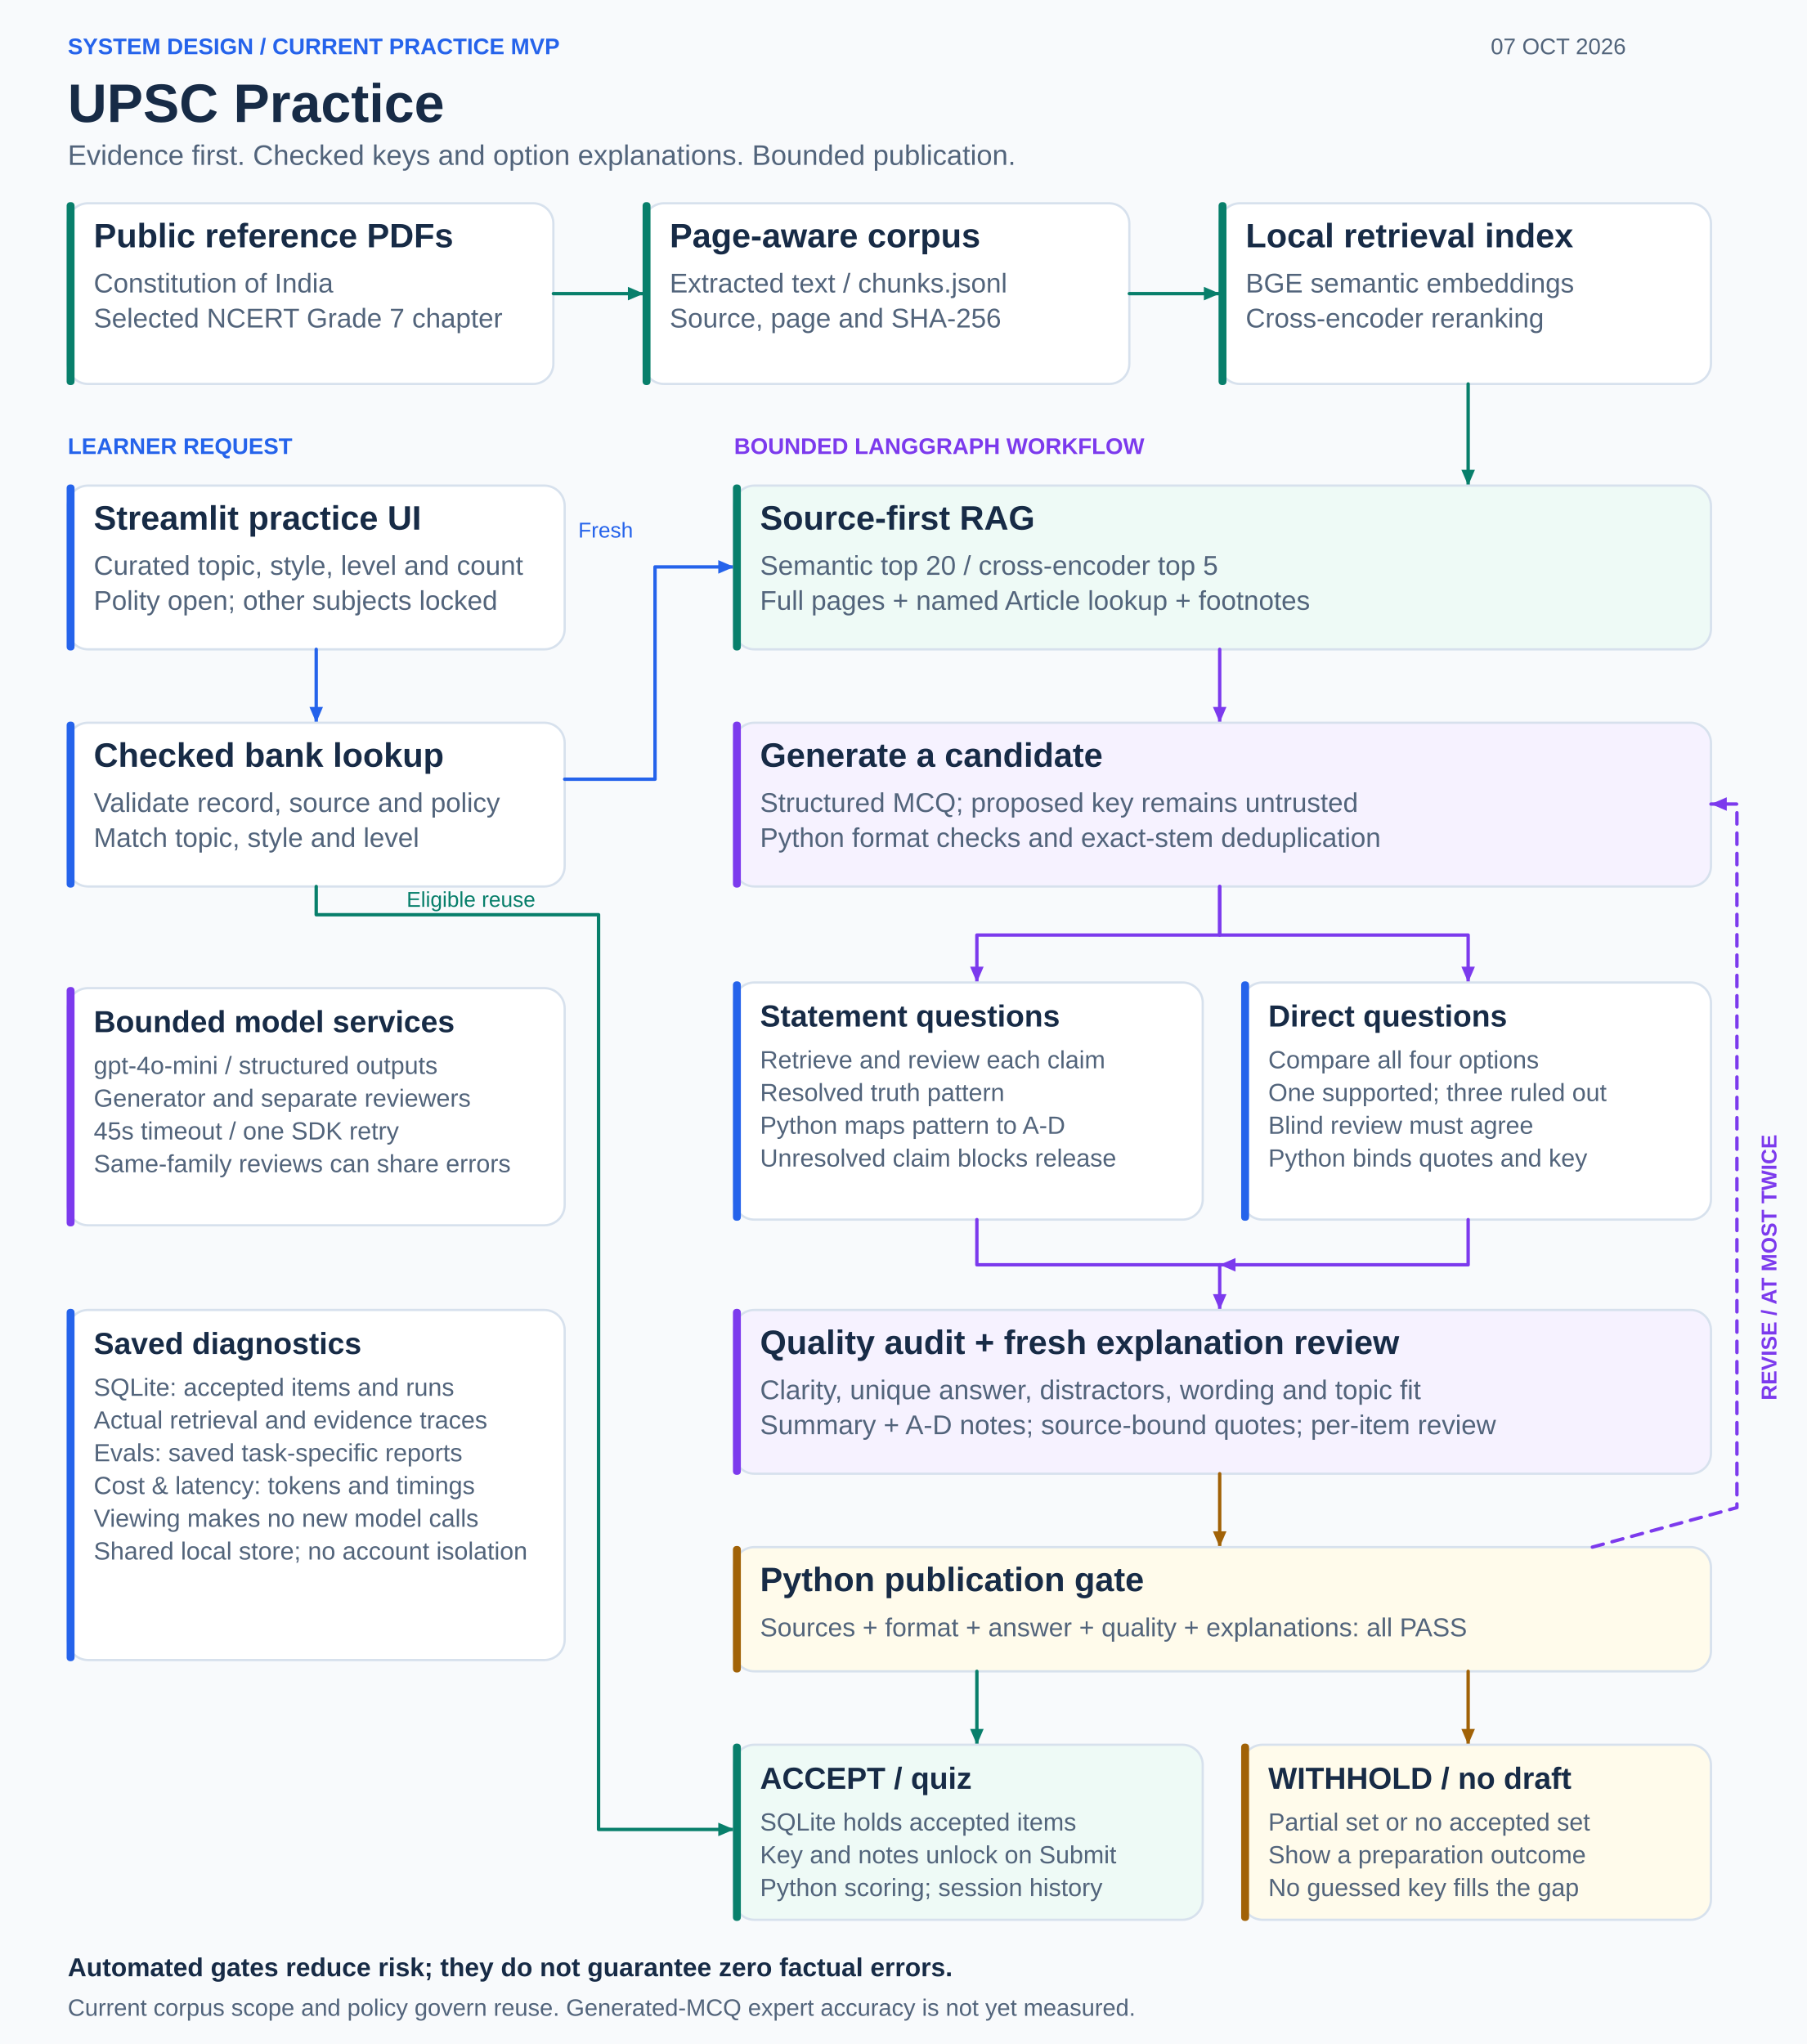
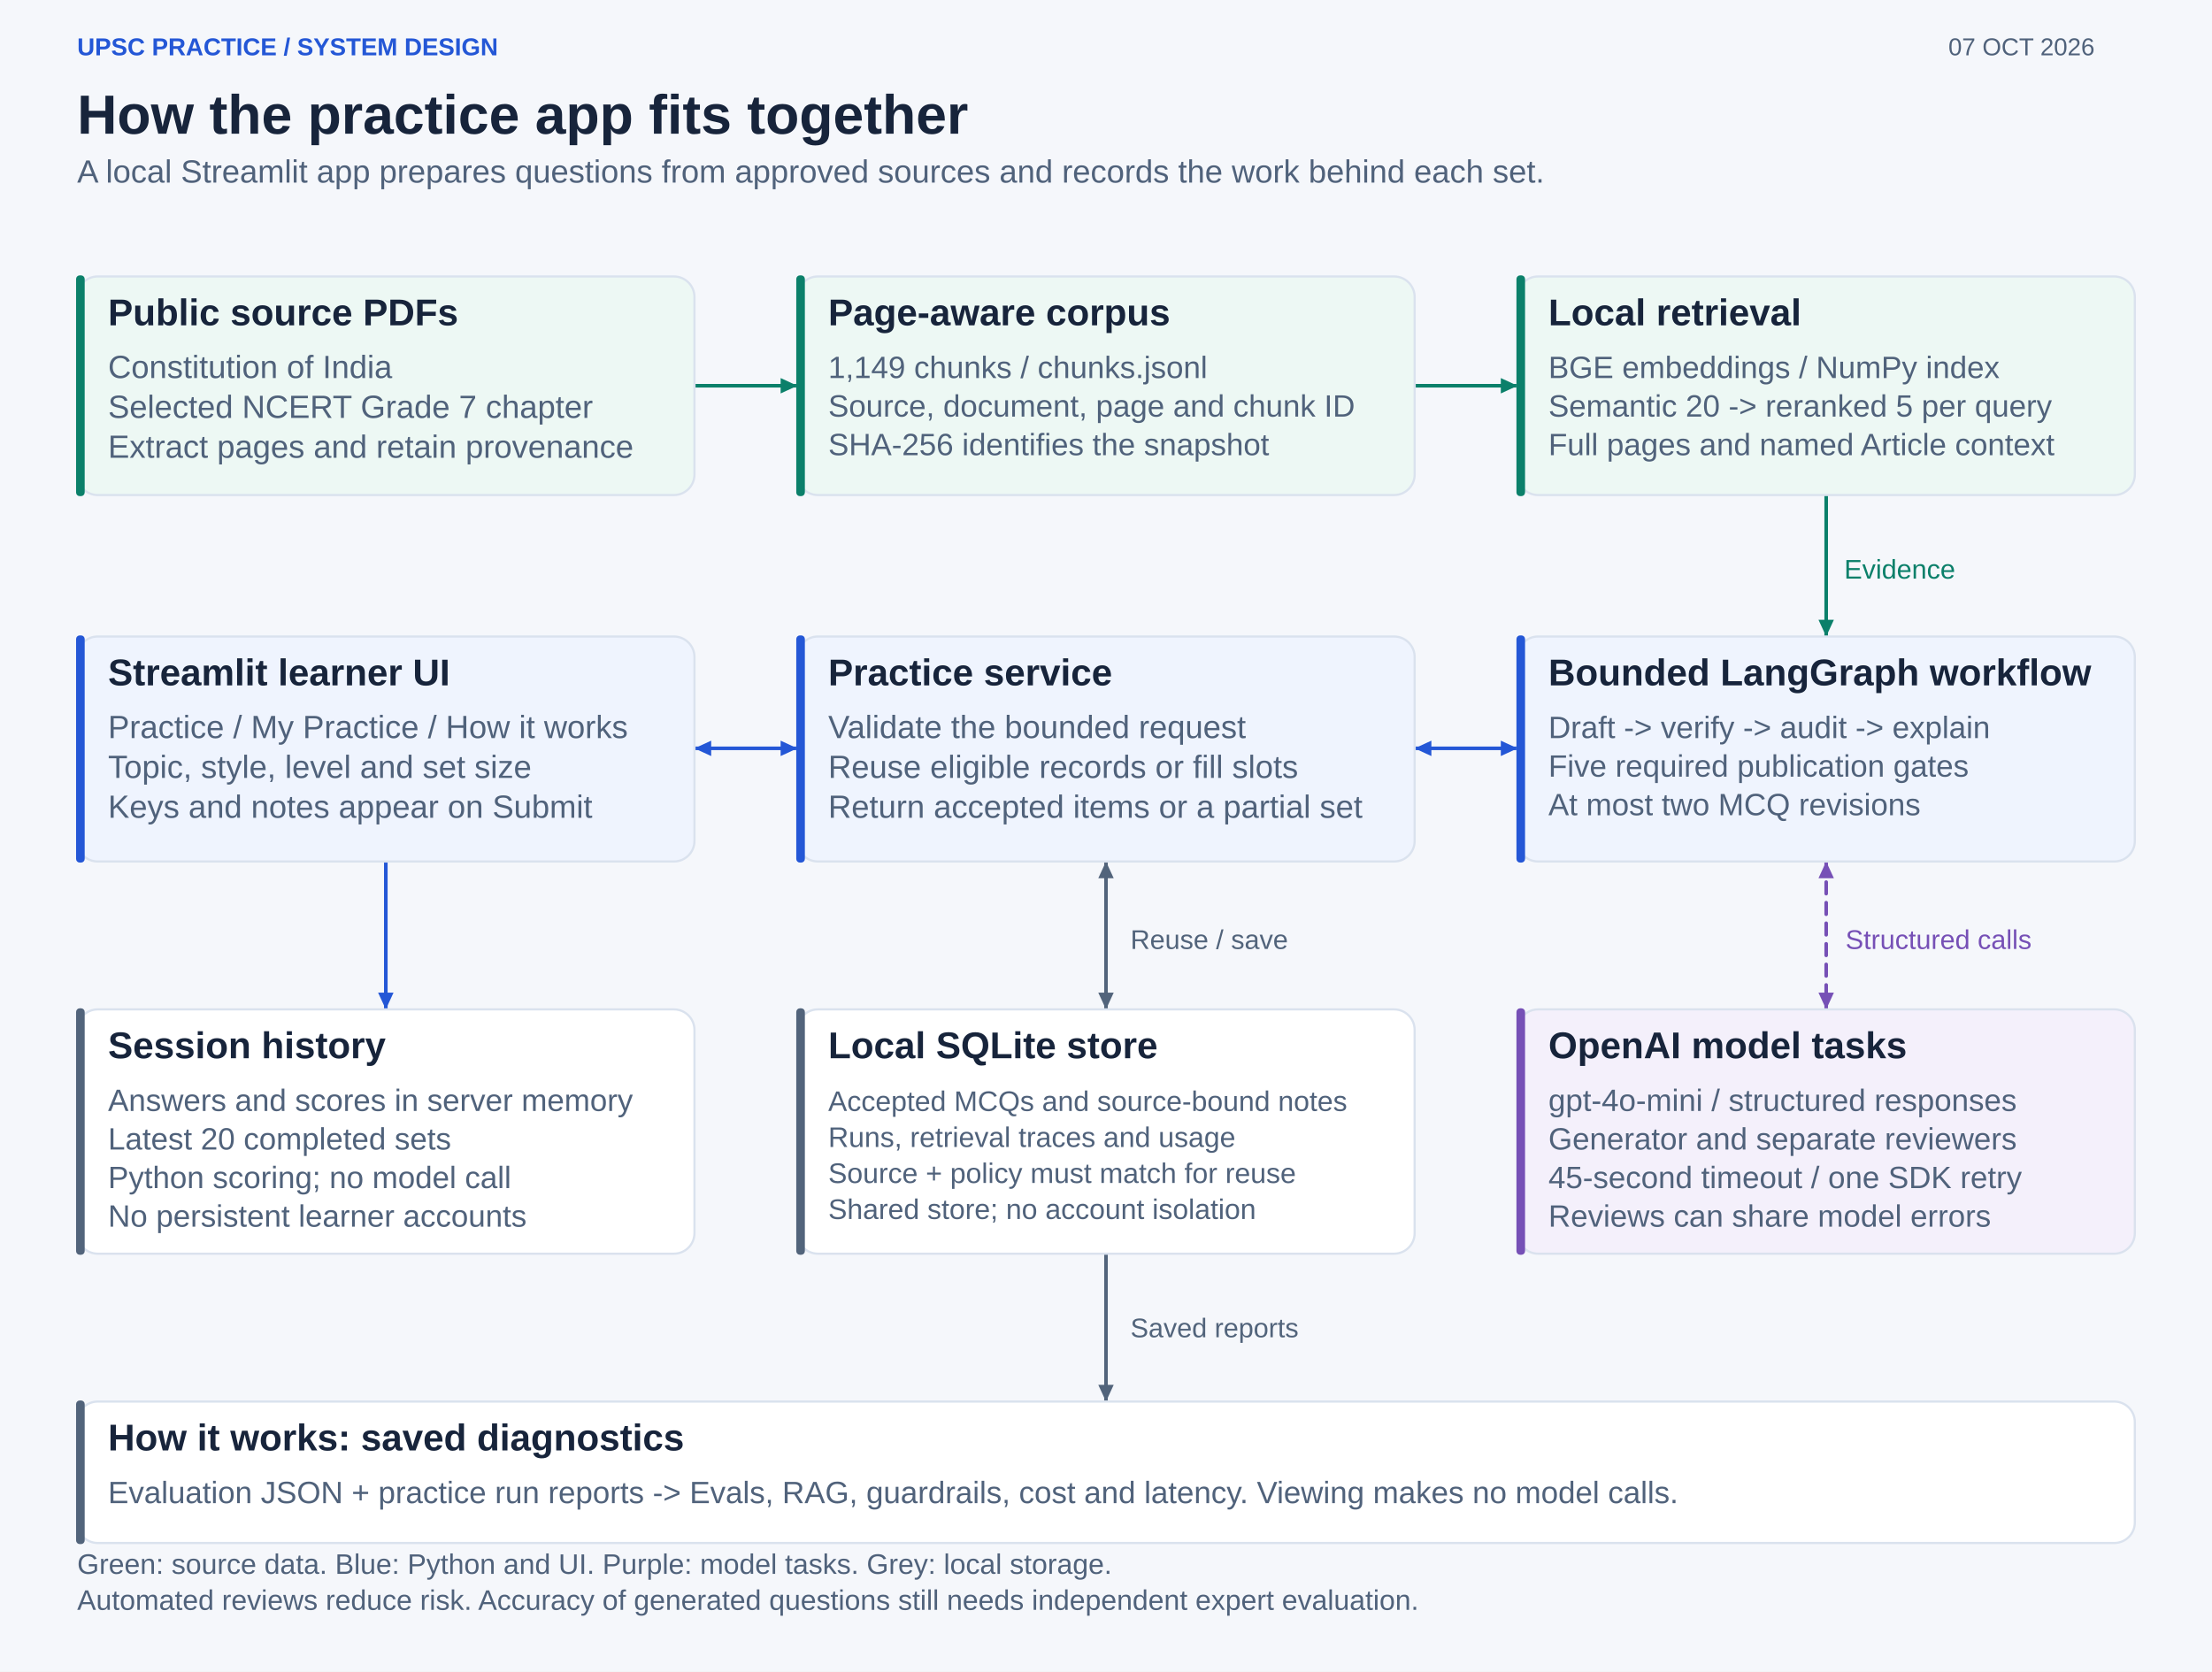
- <svg xmlns="http://www.w3.org/2000/svg" width="1600" height="1810" viewBox="0 0 1600 1810">
-   <rect x="0" y="0" width="1600" height="1810" rx="0" fill="#f8fafc" stroke="#f8fafc" stroke-width="2" />
-   <text x="60" y="48" font-family="Arial, Helvetica, sans-serif" font-size="20" font-weight="700" fill="#2563eb">SYSTEM DESIGN / CURRENT PRACTICE MVP</text>
-   <text x="1320" y="48" font-family="Arial, Helvetica, sans-serif" font-size="20" font-weight="400" fill="#52647b">07 OCT 2026</text>
-   <text x="60" y="108" font-family="Arial, Helvetica, sans-serif" font-size="48" font-weight="700" fill="#172b46">UPSC Practice</text>
-   <text x="60" y="146" font-family="Arial, Helvetica, sans-serif" font-size="25" font-weight="400" fill="#52647b">Evidence first. Checked keys and option explanations. Bounded publication.</text>
-   <rect x="60" y="180" width="430" height="160" rx="18" fill="white" stroke="#d7e1ed" stroke-width="2" />
-   <rect x="60" y="180" width="5" height="160" rx="2" fill="#087f6b" stroke="#087f6b" stroke-width="2" />
-   <text x="83" y="219" font-family="Arial, Helvetica, sans-serif" font-size="30" font-weight="700" fill="#172b46">Public reference PDFs</text>
-   <text x="83" y="259" font-family="Arial, Helvetica, sans-serif" font-size="24" font-weight="400" fill="#52647b">Constitution of India</text>
-   <text x="83" y="290" font-family="Arial, Helvetica, sans-serif" font-size="24" font-weight="400" fill="#52647b">Selected NCERT Grade 7 chapter</text>
-   <rect x="570" y="180" width="430" height="160" rx="18" fill="white" stroke="#d7e1ed" stroke-width="2" />
-   <rect x="570" y="180" width="5" height="160" rx="2" fill="#087f6b" stroke="#087f6b" stroke-width="2" />
-   <text x="593" y="219" font-family="Arial, Helvetica, sans-serif" font-size="30" font-weight="700" fill="#172b46">Page-aware corpus</text>
-   <text x="593" y="259" font-family="Arial, Helvetica, sans-serif" font-size="24" font-weight="400" fill="#52647b">Extracted text / chunks.jsonl</text>
-   <text x="593" y="290" font-family="Arial, Helvetica, sans-serif" font-size="24" font-weight="400" fill="#52647b">Source, page and SHA-256</text>
-   <rect x="1080" y="180" width="435" height="160" rx="18" fill="white" stroke="#d7e1ed" stroke-width="2" />
-   <rect x="1080" y="180" width="5" height="160" rx="2" fill="#087f6b" stroke="#087f6b" stroke-width="2" />
-   <text x="1103" y="219" font-family="Arial, Helvetica, sans-serif" font-size="30" font-weight="700" fill="#172b46">Local retrieval index</text>
-   <text x="1103" y="259" font-family="Arial, Helvetica, sans-serif" font-size="24" font-weight="400" fill="#52647b">BGE semantic embeddings</text>
-   <text x="1103" y="290" font-family="Arial, Helvetica, sans-serif" font-size="24" font-weight="400" fill="#52647b">Cross-encoder reranking</text>
-   <path d="M 490,260 L 570,260" fill="none" stroke="#087f6b" stroke-width="3" stroke-linecap="round" stroke-linejoin="round" />
-   <polygon points="570,260 556.0,266.0 556.0,254.0" fill="#087f6b" />
-   <path d="M 1000,260 L 1080,260" fill="none" stroke="#087f6b" stroke-width="3" stroke-linecap="round" stroke-linejoin="round" />
-   <polygon points="1080,260 1066.0,266.0 1066.0,254.0" fill="#087f6b" />
-   <path d="M 1300,340 L 1300,430" fill="none" stroke="#087f6b" stroke-width="3" stroke-linecap="round" stroke-linejoin="round" />
-   <polygon points="1300,430 1294.0,416.0 1306.0,416.0" fill="#087f6b" />
-   <text x="60" y="402" font-family="Arial, Helvetica, sans-serif" font-size="20" font-weight="700" fill="#2563eb">LEARNER REQUEST</text>
-   <text x="650" y="402" font-family="Arial, Helvetica, sans-serif" font-size="20" font-weight="700" fill="#7c3aed">BOUNDED LANGGRAPH WORKFLOW</text>
-   <rect x="60" y="430" width="440" height="145" rx="18" fill="white" stroke="#d7e1ed" stroke-width="2" />
-   <rect x="60" y="430" width="5" height="145" rx="2" fill="#2563eb" stroke="#2563eb" stroke-width="2" />
-   <text x="83" y="469" font-family="Arial, Helvetica, sans-serif" font-size="30" font-weight="700" fill="#172b46">Streamlit practice UI</text>
-   <text x="83" y="509" font-family="Arial, Helvetica, sans-serif" font-size="24" font-weight="400" fill="#52647b">Curated topic, style, level and count</text>
-   <text x="83" y="540" font-family="Arial, Helvetica, sans-serif" font-size="24" font-weight="400" fill="#52647b">Polity open; other subjects locked</text>
-   <path d="M 280,575 L 280,640" fill="none" stroke="#2563eb" stroke-width="3" stroke-linecap="round" stroke-linejoin="round" />
-   <polygon points="280,640 274.0,626.0 286.0,626.0" fill="#2563eb" />
-   <rect x="60" y="640" width="440" height="145" rx="18" fill="white" stroke="#d7e1ed" stroke-width="2" />
-   <rect x="60" y="640" width="5" height="145" rx="2" fill="#2563eb" stroke="#2563eb" stroke-width="2" />
-   <text x="83" y="679" font-family="Arial, Helvetica, sans-serif" font-size="30" font-weight="700" fill="#172b46">Checked bank lookup</text>
-   <text x="83" y="719" font-family="Arial, Helvetica, sans-serif" font-size="24" font-weight="400" fill="#52647b">Validate record, source and policy</text>
-   <text x="83" y="750" font-family="Arial, Helvetica, sans-serif" font-size="24" font-weight="400" fill="#52647b">Match topic, style and level</text>
-   <path d="M 500,690 L 580,690 L 580,502 L 650,502" fill="none" stroke="#2563eb" stroke-width="3" stroke-linecap="round" stroke-linejoin="round" />
-   <polygon points="650,502 636.0,508.0 636.0,496.0" fill="#2563eb" />
-   <text x="512" y="476" font-family="Arial, Helvetica, sans-serif" font-size="19" font-weight="400" fill="#2563eb">Fresh</text>
-   <path d="M 280,785 L 280,810 L 530,810 L 530,1620 L 650,1620" fill="none" stroke="#087f6b" stroke-width="3" stroke-linecap="round" stroke-linejoin="round" />
-   <polygon points="650,1620 636.0,1626.0 636.0,1614.0" fill="#087f6b" />
-   <text x="360" y="803" font-family="Arial, Helvetica, sans-serif" font-size="19" font-weight="400" fill="#087f6b">Eligible reuse</text>
-   <rect x="650" y="430" width="865" height="145" rx="18" fill="#eefaf6" stroke="#d7e1ed" stroke-width="2" />
-   <rect x="650" y="430" width="5" height="145" rx="2" fill="#087f6b" stroke="#087f6b" stroke-width="2" />
-   <text x="673" y="469" font-family="Arial, Helvetica, sans-serif" font-size="30" font-weight="700" fill="#172b46">Source-first RAG</text>
-   <text x="673" y="509" font-family="Arial, Helvetica, sans-serif" font-size="24" font-weight="400" fill="#52647b">Semantic top 20 / cross-encoder top 5</text>
-   <text x="673" y="540" font-family="Arial, Helvetica, sans-serif" font-size="24" font-weight="400" fill="#52647b">Full pages + named Article lookup + footnotes</text>
-   <path d="M 1080,575 L 1080,640" fill="none" stroke="#7c3aed" stroke-width="3" stroke-linecap="round" stroke-linejoin="round" />
-   <polygon points="1080,640 1074.0,626.0 1086.0,626.0" fill="#7c3aed" />
-   <rect x="650" y="640" width="865" height="145" rx="18" fill="#f6f2ff" stroke="#d7e1ed" stroke-width="2" />
-   <rect x="650" y="640" width="5" height="145" rx="2" fill="#7c3aed" stroke="#7c3aed" stroke-width="2" />
-   <text x="673" y="679" font-family="Arial, Helvetica, sans-serif" font-size="30" font-weight="700" fill="#172b46">Generate a candidate</text>
-   <text x="673" y="719" font-family="Arial, Helvetica, sans-serif" font-size="24" font-weight="400" fill="#52647b">Structured MCQ; proposed key remains untrusted</text>
-   <text x="673" y="750" font-family="Arial, Helvetica, sans-serif" font-size="24" font-weight="400" fill="#52647b">Python format checks and exact-stem deduplication</text>
-   <path d="M 1080,785 L 1080,828 L 865,828 L 865,870" fill="none" stroke="#7c3aed" stroke-width="3" stroke-linecap="round" stroke-linejoin="round" />
-   <polygon points="865,870 859.0,856.0 871.0,856.0" fill="#7c3aed" />
-   <path d="M 1080,785 L 1080,828 L 1300,828 L 1300,870" fill="none" stroke="#7c3aed" stroke-width="3" stroke-linecap="round" stroke-linejoin="round" />
-   <polygon points="1300,870 1294.0,856.0 1306.0,856.0" fill="#7c3aed" />
-   <rect x="650" y="870" width="415" height="210" rx="18" fill="white" stroke="#d7e1ed" stroke-width="2" />
-   <rect x="650" y="870" width="5" height="210" rx="2" fill="#2563eb" stroke="#2563eb" stroke-width="2" />
-   <text x="673" y="909" font-family="Arial, Helvetica, sans-serif" font-size="27" font-weight="700" fill="#172b46">Statement questions</text>
-   <text x="673" y="946" font-family="Arial, Helvetica, sans-serif" font-size="22" font-weight="400" fill="#52647b">Retrieve and review each claim</text>
-   <text x="673" y="975" font-family="Arial, Helvetica, sans-serif" font-size="22" font-weight="400" fill="#52647b">Resolved truth pattern</text>
-   <text x="673" y="1004" font-family="Arial, Helvetica, sans-serif" font-size="22" font-weight="400" fill="#52647b">Python maps pattern to A-D</text>
-   <text x="673" y="1033" font-family="Arial, Helvetica, sans-serif" font-size="22" font-weight="400" fill="#52647b">Unresolved claim blocks release</text>
-   <rect x="1100" y="870" width="415" height="210" rx="18" fill="white" stroke="#d7e1ed" stroke-width="2" />
-   <rect x="1100" y="870" width="5" height="210" rx="2" fill="#2563eb" stroke="#2563eb" stroke-width="2" />
-   <text x="1123" y="909" font-family="Arial, Helvetica, sans-serif" font-size="27" font-weight="700" fill="#172b46">Direct questions</text>
-   <text x="1123" y="946" font-family="Arial, Helvetica, sans-serif" font-size="22" font-weight="400" fill="#52647b">Compare all four options</text>
-   <text x="1123" y="975" font-family="Arial, Helvetica, sans-serif" font-size="22" font-weight="400" fill="#52647b">One supported; three ruled out</text>
-   <text x="1123" y="1004" font-family="Arial, Helvetica, sans-serif" font-size="22" font-weight="400" fill="#52647b">Blind review must agree</text>
-   <text x="1123" y="1033" font-family="Arial, Helvetica, sans-serif" font-size="22" font-weight="400" fill="#52647b">Python binds quotes and key</text>
-   <path d="M 865,1080 L 865,1120 L 1080,1120 L 1080,1160" fill="none" stroke="#7c3aed" stroke-width="3" stroke-linecap="round" stroke-linejoin="round" />
-   <polygon points="1080,1160 1074.0,1146.0 1086.0,1146.0" fill="#7c3aed" />
-   <path d="M 1300,1080 L 1300,1120 L 1080,1120" fill="none" stroke="#7c3aed" stroke-width="3" stroke-linecap="round" stroke-linejoin="round" />
-   <polygon points="1080,1120 1094.0,1114.0 1094.0,1126.0" fill="#7c3aed" />
-   <rect x="650" y="1160" width="865" height="145" rx="18" fill="#f6f2ff" stroke="#d7e1ed" stroke-width="2" />
-   <rect x="650" y="1160" width="5" height="145" rx="2" fill="#7c3aed" stroke="#7c3aed" stroke-width="2" />
-   <text x="673" y="1199" font-family="Arial, Helvetica, sans-serif" font-size="30" font-weight="700" fill="#172b46">Quality audit + fresh explanation review</text>
-   <text x="673" y="1239" font-family="Arial, Helvetica, sans-serif" font-size="24" font-weight="400" fill="#52647b">Clarity, unique answer, distractors, wording and topic fit</text>
-   <text x="673" y="1270" font-family="Arial, Helvetica, sans-serif" font-size="24" font-weight="400" fill="#52647b">Summary + A-D notes; source-bound quotes; per-item review</text>
-   <path d="M 1080,1305 L 1080,1370" fill="none" stroke="#a16207" stroke-width="3" stroke-linecap="round" stroke-linejoin="round" />
-   <polygon points="1080,1370 1074.0,1356.0 1086.0,1356.0" fill="#a16207" />
-   <rect x="650" y="1370" width="865" height="110" rx="18" fill="#fffbeb" stroke="#d7e1ed" stroke-width="2" />
-   <rect x="650" y="1370" width="5" height="110" rx="2" fill="#a16207" stroke="#a16207" stroke-width="2" />
-   <text x="673" y="1409" font-family="Arial, Helvetica, sans-serif" font-size="30" font-weight="700" fill="#172b46">Python publication gate</text>
-   <text x="673" y="1449" font-family="Arial, Helvetica, sans-serif" font-size="23" font-weight="400" fill="#52647b">Sources + format + answer + quality + explanations: all PASS</text>
-   <path d="M 1410,1370 L 1538,1335 L 1538,712 L 1515,712" fill="none" stroke="#7c3aed" stroke-width="3" stroke-linecap="round" stroke-linejoin="round" stroke-dasharray="10 8" />
-   <polygon points="1515,712 1529.0,706.0 1529.0,718.0" fill="#7c3aed" />
-   <text x="1573" y="1240" font-family="Arial, Helvetica, sans-serif" font-size="19" font-weight="700" fill="#7c3aed" transform="rotate(-90 1573 1240)">REVISE / AT MOST TWICE</text>
-   <path d="M 865,1480 L 865,1545" fill="none" stroke="#087f6b" stroke-width="3" stroke-linecap="round" stroke-linejoin="round" />
-   <polygon points="865,1545 859.0,1531.0 871.0,1531.0" fill="#087f6b" />
-   <path d="M 1300,1480 L 1300,1545" fill="none" stroke="#a16207" stroke-width="3" stroke-linecap="round" stroke-linejoin="round" />
-   <polygon points="1300,1545 1294.0,1531.0 1306.0,1531.0" fill="#a16207" />
-   <rect x="650" y="1545" width="415" height="155" rx="18" fill="#eefaf6" stroke="#d7e1ed" stroke-width="2" />
-   <rect x="650" y="1545" width="5" height="155" rx="2" fill="#087f6b" stroke="#087f6b" stroke-width="2" />
-   <text x="673" y="1584" font-family="Arial, Helvetica, sans-serif" font-size="27" font-weight="700" fill="#172b46">ACCEPT / quiz</text>
-   <text x="673" y="1621" font-family="Arial, Helvetica, sans-serif" font-size="22" font-weight="400" fill="#52647b">SQLite holds accepted items</text>
-   <text x="673" y="1650" font-family="Arial, Helvetica, sans-serif" font-size="22" font-weight="400" fill="#52647b">Key and notes unlock on Submit</text>
-   <text x="673" y="1679" font-family="Arial, Helvetica, sans-serif" font-size="22" font-weight="400" fill="#52647b">Python scoring; session history</text>
-   <rect x="1100" y="1545" width="415" height="155" rx="18" fill="#fffbeb" stroke="#d7e1ed" stroke-width="2" />
-   <rect x="1100" y="1545" width="5" height="155" rx="2" fill="#a16207" stroke="#a16207" stroke-width="2" />
-   <text x="1123" y="1584" font-family="Arial, Helvetica, sans-serif" font-size="27" font-weight="700" fill="#172b46">WITHHOLD / no draft</text>
-   <text x="1123" y="1621" font-family="Arial, Helvetica, sans-serif" font-size="22" font-weight="400" fill="#52647b">Partial set or no accepted set</text>
-   <text x="1123" y="1650" font-family="Arial, Helvetica, sans-serif" font-size="22" font-weight="400" fill="#52647b">Show a preparation outcome</text>
-   <text x="1123" y="1679" font-family="Arial, Helvetica, sans-serif" font-size="22" font-weight="400" fill="#52647b">No guessed key fills the gap</text>
-   <rect x="60" y="875" width="440" height="210" rx="18" fill="white" stroke="#d7e1ed" stroke-width="2" />
-   <rect x="60" y="875" width="5" height="210" rx="2" fill="#7c3aed" stroke="#7c3aed" stroke-width="2" />
-   <text x="83" y="914" font-family="Arial, Helvetica, sans-serif" font-size="27" font-weight="700" fill="#172b46">Bounded model services</text>
-   <text x="83" y="951" font-family="Arial, Helvetica, sans-serif" font-size="22" font-weight="400" fill="#52647b">gpt-4o-mini / structured outputs</text>
-   <text x="83" y="980" font-family="Arial, Helvetica, sans-serif" font-size="22" font-weight="400" fill="#52647b">Generator and separate reviewers</text>
-   <text x="83" y="1009" font-family="Arial, Helvetica, sans-serif" font-size="22" font-weight="400" fill="#52647b">45s timeout / one SDK retry</text>
-   <text x="83" y="1038" font-family="Arial, Helvetica, sans-serif" font-size="22" font-weight="400" fill="#52647b">Same-family reviews can share errors</text>
-   <rect x="60" y="1160" width="440" height="310" rx="18" fill="white" stroke="#d7e1ed" stroke-width="2" />
-   <rect x="60" y="1160" width="5" height="310" rx="2" fill="#2563eb" stroke="#2563eb" stroke-width="2" />
-   <text x="83" y="1199" font-family="Arial, Helvetica, sans-serif" font-size="27" font-weight="700" fill="#172b46">Saved diagnostics</text>
-   <text x="83" y="1236" font-family="Arial, Helvetica, sans-serif" font-size="22" font-weight="400" fill="#52647b">SQLite: accepted items and runs</text>
-   <text x="83" y="1265" font-family="Arial, Helvetica, sans-serif" font-size="22" font-weight="400" fill="#52647b">Actual retrieval and evidence traces</text>
-   <text x="83" y="1294" font-family="Arial, Helvetica, sans-serif" font-size="22" font-weight="400" fill="#52647b">Evals: saved task-specific reports</text>
-   <text x="83" y="1323" font-family="Arial, Helvetica, sans-serif" font-size="22" font-weight="400" fill="#52647b">Cost &amp; latency: tokens and timings</text>
-   <text x="83" y="1352" font-family="Arial, Helvetica, sans-serif" font-size="22" font-weight="400" fill="#52647b">Viewing makes no new model calls</text>
-   <text x="83" y="1381" font-family="Arial, Helvetica, sans-serif" font-size="22" font-weight="400" fill="#52647b">Shared local store; no account isolation</text>
-   <text x="60" y="1750" font-family="Arial, Helvetica, sans-serif" font-size="23" font-weight="700" fill="#172b46">Automated gates reduce risk; they do not guarantee zero factual errors.</text>
-   <text x="60" y="1785" font-family="Arial, Helvetica, sans-serif" font-size="21" font-weight="400" fill="#52647b">Current corpus scope and policy govern reuse. Generated-MCQ expert accuracy is not yet measured.</text>
+ <svg xmlns="http://www.w3.org/2000/svg" width="1720" height="1300" viewBox="0 0 1720 1300" role="img">
+   <rect width="1720" height="1300" fill="#F5F7FB" />
+   <text x="60" y="43" font-family="Arial, Helvetica, sans-serif" font-size="19" font-weight="700" fill="#2457D6">UPSC PRACTICE / SYSTEM DESIGN</text>
+   <text x="1515" y="43" font-family="Arial, Helvetica, sans-serif" font-size="19" font-weight="400" fill="#50627B">07 OCT 2026</text>
+   <text x="60" y="104" font-family="Arial, Helvetica, sans-serif" font-size="43" font-weight="700" fill="#17243B">How the practice app fits together</text>
+   <text x="60" y="142" font-family="Arial, Helvetica, sans-serif" font-size="25" font-weight="400" fill="#50627B">A local Streamlit app prepares questions from approved sources and records the work behind each set.</text>
+   <path d="M 540,300 L 620,300" fill="none" stroke="#0B806A" stroke-width="2.8" stroke-linecap="round" stroke-linejoin="round" />
+   <polygon points="620,300 607.0,306.0 607.0,294.0" fill="#0B806A" />
+   <path d="M 1100,300 L 1180,300" fill="none" stroke="#0B806A" stroke-width="2.8" stroke-linecap="round" stroke-linejoin="round" />
+   <polygon points="1180,300 1167.0,306.0 1167.0,294.0" fill="#0B806A" />
+   <path d="M 1420,385 L 1420,495" fill="none" stroke="#0B806A" stroke-width="2.8" stroke-linecap="round" stroke-linejoin="round" />
+   <polygon points="1420,495 1414.0,482.0 1426.0,482.0" fill="#0B806A" />
+   <path d="M 540,582 L 620,582" fill="none" stroke="#2457D6" stroke-width="2.8" stroke-linecap="round" stroke-linejoin="round" />
+   <polygon points="620,582 607.0,588.0 607.0,576.0" fill="#2457D6" />
+   <polygon points="540,582 553.0,576.0 553.0,588.0" fill="#2457D6" />
+   <path d="M 1100,582 L 1180,582" fill="none" stroke="#2457D6" stroke-width="2.8" stroke-linecap="round" stroke-linejoin="round" />
+   <polygon points="1180,582 1167.0,588.0 1167.0,576.0" fill="#2457D6" />
+   <polygon points="1100,582 1113.0,576.0 1113.0,588.0" fill="#2457D6" />
+   <path d="M 300,670 L 300,785" fill="none" stroke="#2457D6" stroke-width="2.8" stroke-linecap="round" stroke-linejoin="round" />
+   <polygon points="300,785 294.0,772.0 306.0,772.0" fill="#2457D6" />
+   <path d="M 860,670 L 860,785" fill="none" stroke="#52647B" stroke-width="2.8" stroke-linecap="round" stroke-linejoin="round" />
+   <polygon points="860,785 854.0,772.0 866.0,772.0" fill="#52647B" />
+   <polygon points="860,670 866.0,683.0 854.0,683.0" fill="#52647B" />
+   <path d="M 1420,670 L 1420,785" fill="none" stroke="#7650B6" stroke-width="2.8" stroke-linecap="round" stroke-linejoin="round" stroke-dasharray="9 7" />
+   <polygon points="1420,785 1414.0,772.0 1426.0,772.0" fill="#7650B6" />
+   <polygon points="1420,670 1426.0,683.0 1414.0,683.0" fill="#7650B6" />
+   <path d="M 860,975 L 860,1090" fill="none" stroke="#52647B" stroke-width="2.8" stroke-linecap="round" stroke-linejoin="round" />
+   <polygon points="860,1090 854.0,1077.0 866.0,1077.0" fill="#52647B" />
+   <rect x="60" y="215" width="480" height="170" rx="16" fill="#EDF8F4" stroke="#DAE2EE" stroke-width="1.7" />
+   <rect x="60" y="215" width="5" height="170" rx="2" fill="#0B806A" stroke="#0B806A" stroke-width="1.7" />
+   <text x="84" y="253" font-family="Arial, Helvetica, sans-serif" font-size="29" font-weight="700" fill="#17243B">Public source PDFs</text>
+   <text x="84" y="294" font-family="Arial, Helvetica, sans-serif" font-size="25" font-weight="400" fill="#50627B">Constitution of India</text>
+   <text x="84" y="325" font-family="Arial, Helvetica, sans-serif" font-size="25" font-weight="400" fill="#50627B">Selected NCERT Grade 7 chapter</text>
+   <text x="84" y="356" font-family="Arial, Helvetica, sans-serif" font-size="25" font-weight="400" fill="#50627B">Extract pages and retain provenance</text>
+   <rect x="620" y="215" width="480" height="170" rx="16" fill="#EDF8F4" stroke="#DAE2EE" stroke-width="1.7" />
+   <rect x="620" y="215" width="5" height="170" rx="2" fill="#0B806A" stroke="#0B806A" stroke-width="1.7" />
+   <text x="644" y="253" font-family="Arial, Helvetica, sans-serif" font-size="29" font-weight="700" fill="#17243B">Page-aware corpus</text>
+   <text x="644" y="294" font-family="Arial, Helvetica, sans-serif" font-size="24" font-weight="400" fill="#50627B">1,149 chunks / chunks.jsonl</text>
+   <text x="644" y="324" font-family="Arial, Helvetica, sans-serif" font-size="24" font-weight="400" fill="#50627B">Source, document, page and chunk ID</text>
+   <text x="644" y="354" font-family="Arial, Helvetica, sans-serif" font-size="24" font-weight="400" fill="#50627B">SHA-256 identifies the snapshot</text>
+   <rect x="1180" y="215" width="480" height="170" rx="16" fill="#EDF8F4" stroke="#DAE2EE" stroke-width="1.7" />
+   <rect x="1180" y="215" width="5" height="170" rx="2" fill="#0B806A" stroke="#0B806A" stroke-width="1.7" />
+   <text x="1204" y="253" font-family="Arial, Helvetica, sans-serif" font-size="29" font-weight="700" fill="#17243B">Local retrieval</text>
+   <text x="1204" y="294" font-family="Arial, Helvetica, sans-serif" font-size="24" font-weight="400" fill="#50627B">BGE embeddings / NumPy index</text>
+   <text x="1204" y="324" font-family="Arial, Helvetica, sans-serif" font-size="24" font-weight="400" fill="#50627B">Semantic 20 -&gt; reranked 5 per query</text>
+   <text x="1204" y="354" font-family="Arial, Helvetica, sans-serif" font-size="24" font-weight="400" fill="#50627B">Full pages and named Article context</text>
+   <rect x="60" y="495" width="480" height="175" rx="16" fill="#EFF4FE" stroke="#DAE2EE" stroke-width="1.7" />
+   <rect x="60" y="495" width="5" height="175" rx="2" fill="#2457D6" stroke="#2457D6" stroke-width="1.7" />
+   <text x="84" y="533" font-family="Arial, Helvetica, sans-serif" font-size="29" font-weight="700" fill="#17243B">Streamlit learner UI</text>
+   <text x="84" y="574" font-family="Arial, Helvetica, sans-serif" font-size="25" font-weight="400" fill="#50627B">Practice / My Practice / How it works</text>
+   <text x="84" y="605" font-family="Arial, Helvetica, sans-serif" font-size="25" font-weight="400" fill="#50627B">Topic, style, level and set size</text>
+   <text x="84" y="636" font-family="Arial, Helvetica, sans-serif" font-size="25" font-weight="400" fill="#50627B">Keys and notes appear on Submit</text>
+   <rect x="620" y="495" width="480" height="175" rx="16" fill="#EFF4FE" stroke="#DAE2EE" stroke-width="1.7" />
+   <rect x="620" y="495" width="5" height="175" rx="2" fill="#2457D6" stroke="#2457D6" stroke-width="1.7" />
+   <text x="644" y="533" font-family="Arial, Helvetica, sans-serif" font-size="29" font-weight="700" fill="#17243B">Practice service</text>
+   <text x="644" y="574" font-family="Arial, Helvetica, sans-serif" font-size="25" font-weight="400" fill="#50627B">Validate the bounded request</text>
+   <text x="644" y="605" font-family="Arial, Helvetica, sans-serif" font-size="25" font-weight="400" fill="#50627B">Reuse eligible records or fill slots</text>
+   <text x="644" y="636" font-family="Arial, Helvetica, sans-serif" font-size="25" font-weight="400" fill="#50627B">Return accepted items or a partial set</text>
+   <rect x="1180" y="495" width="480" height="175" rx="16" fill="#EFF4FE" stroke="#DAE2EE" stroke-width="1.7" />
+   <rect x="1180" y="495" width="5" height="175" rx="2" fill="#2457D6" stroke="#2457D6" stroke-width="1.7" />
+   <text x="1204" y="533" font-family="Arial, Helvetica, sans-serif" font-size="29" font-weight="700" fill="#17243B">Bounded LangGraph workflow</text>
+   <text x="1204" y="574" font-family="Arial, Helvetica, sans-serif" font-size="24" font-weight="400" fill="#50627B">Draft -&gt; verify -&gt; audit -&gt; explain</text>
+   <text x="1204" y="604" font-family="Arial, Helvetica, sans-serif" font-size="24" font-weight="400" fill="#50627B">Five required publication gates</text>
+   <text x="1204" y="634" font-family="Arial, Helvetica, sans-serif" font-size="24" font-weight="400" fill="#50627B">At most two MCQ revisions</text>
+   <rect x="60" y="785" width="480" height="190" rx="16" fill="#FFFFFF" stroke="#DAE2EE" stroke-width="1.7" />
+   <rect x="60" y="785" width="5" height="190" rx="2" fill="#52647B" stroke="#52647B" stroke-width="1.7" />
+   <text x="84" y="823" font-family="Arial, Helvetica, sans-serif" font-size="29" font-weight="700" fill="#17243B">Session history</text>
+   <text x="84" y="864" font-family="Arial, Helvetica, sans-serif" font-size="24" font-weight="400" fill="#50627B">Answers and scores in server memory</text>
+   <text x="84" y="894" font-family="Arial, Helvetica, sans-serif" font-size="24" font-weight="400" fill="#50627B">Latest 20 completed sets</text>
+   <text x="84" y="924" font-family="Arial, Helvetica, sans-serif" font-size="24" font-weight="400" fill="#50627B">Python scoring; no model call</text>
+   <text x="84" y="954" font-family="Arial, Helvetica, sans-serif" font-size="24" font-weight="400" fill="#50627B">No persistent learner accounts</text>
+   <rect x="620" y="785" width="480" height="190" rx="16" fill="#FFFFFF" stroke="#DAE2EE" stroke-width="1.7" />
+   <rect x="620" y="785" width="5" height="190" rx="2" fill="#52647B" stroke="#52647B" stroke-width="1.7" />
+   <text x="644" y="823" font-family="Arial, Helvetica, sans-serif" font-size="29" font-weight="700" fill="#17243B">Local SQLite store</text>
+   <text x="644" y="864" font-family="Arial, Helvetica, sans-serif" font-size="22" font-weight="400" fill="#50627B">Accepted MCQs and source-bound notes</text>
+   <text x="644" y="892" font-family="Arial, Helvetica, sans-serif" font-size="22" font-weight="400" fill="#50627B">Runs, retrieval traces and usage</text>
+   <text x="644" y="920" font-family="Arial, Helvetica, sans-serif" font-size="22" font-weight="400" fill="#50627B">Source + policy must match for reuse</text>
+   <text x="644" y="948" font-family="Arial, Helvetica, sans-serif" font-size="22" font-weight="400" fill="#50627B">Shared store; no account isolation</text>
+   <rect x="1180" y="785" width="480" height="190" rx="16" fill="#F4F0FB" stroke="#DAE2EE" stroke-width="1.7" />
+   <rect x="1180" y="785" width="5" height="190" rx="2" fill="#7650B6" stroke="#7650B6" stroke-width="1.7" />
+   <text x="1204" y="823" font-family="Arial, Helvetica, sans-serif" font-size="29" font-weight="700" fill="#17243B">OpenAI model tasks</text>
+   <text x="1204" y="864" font-family="Arial, Helvetica, sans-serif" font-size="24" font-weight="400" fill="#50627B">gpt-4o-mini / structured responses</text>
+   <text x="1204" y="894" font-family="Arial, Helvetica, sans-serif" font-size="24" font-weight="400" fill="#50627B">Generator and separate reviewers</text>
+   <text x="1204" y="924" font-family="Arial, Helvetica, sans-serif" font-size="24" font-weight="400" fill="#50627B">45-second timeout / one SDK retry</text>
+   <text x="1204" y="954" font-family="Arial, Helvetica, sans-serif" font-size="24" font-weight="400" fill="#50627B">Reviews can share model errors</text>
+   <rect x="60" y="1090" width="1600" height="110" rx="16" fill="#FFFFFF" stroke="#DAE2EE" stroke-width="1.7" />
+   <rect x="60" y="1090" width="5" height="110" rx="2" fill="#52647B" stroke="#52647B" stroke-width="1.7" />
+   <text x="84" y="1128" font-family="Arial, Helvetica, sans-serif" font-size="29" font-weight="700" fill="#17243B">How it works: saved diagnostics</text>
+   <text x="84" y="1169" font-family="Arial, Helvetica, sans-serif" font-size="24" font-weight="400" fill="#50627B">Evaluation JSON + practice run reports -&gt; Evals, RAG, guardrails, cost and latency. Viewing makes no model calls.</text>
+   <rect x="1427" y="427" width="100.373" height="31" rx="4" fill="#F5F7FB" stroke="#F5F7FB" stroke-width="1.7" />
+   <text x="1434" y="450" font-family="Arial, Helvetica, sans-serif" font-size="21" font-weight="400" fill="#0B806A">Evidence</text>
+   <rect x="872" y="715" width="136.556" height="31" rx="4" fill="#F5F7FB" stroke="#F5F7FB" stroke-width="1.7" />
+   <text x="879" y="738" font-family="Arial, Helvetica, sans-serif" font-size="21" font-weight="400" fill="#52647B">Reuse / save</text>
+   <rect x="1428" y="715" width="158.711" height="31" rx="4" fill="#F5F7FB" stroke="#F5F7FB" stroke-width="1.7" />
+   <text x="1435" y="738" font-family="Arial, Helvetica, sans-serif" font-size="21" font-weight="400" fill="#7650B6">Structured calls</text>
+   <rect x="872" y="1017" width="144.725" height="31" rx="4" fill="#F5F7FB" stroke="#F5F7FB" stroke-width="1.7" />
+   <text x="879" y="1040" font-family="Arial, Helvetica, sans-serif" font-size="21" font-weight="400" fill="#52647B">Saved reports</text>
+   <text x="60" y="1224" font-family="Arial, Helvetica, sans-serif" font-size="22" font-weight="400" fill="#50627B">Green: source data. Blue: Python and UI. Purple: model tasks. Grey: local storage.</text>
+   <text x="60" y="1252" font-family="Arial, Helvetica, sans-serif" font-size="22" font-weight="400" fill="#50627B">Automated reviews reduce risk. Accuracy of generated questions still needs independent expert evaluation.</text>
</svg>
